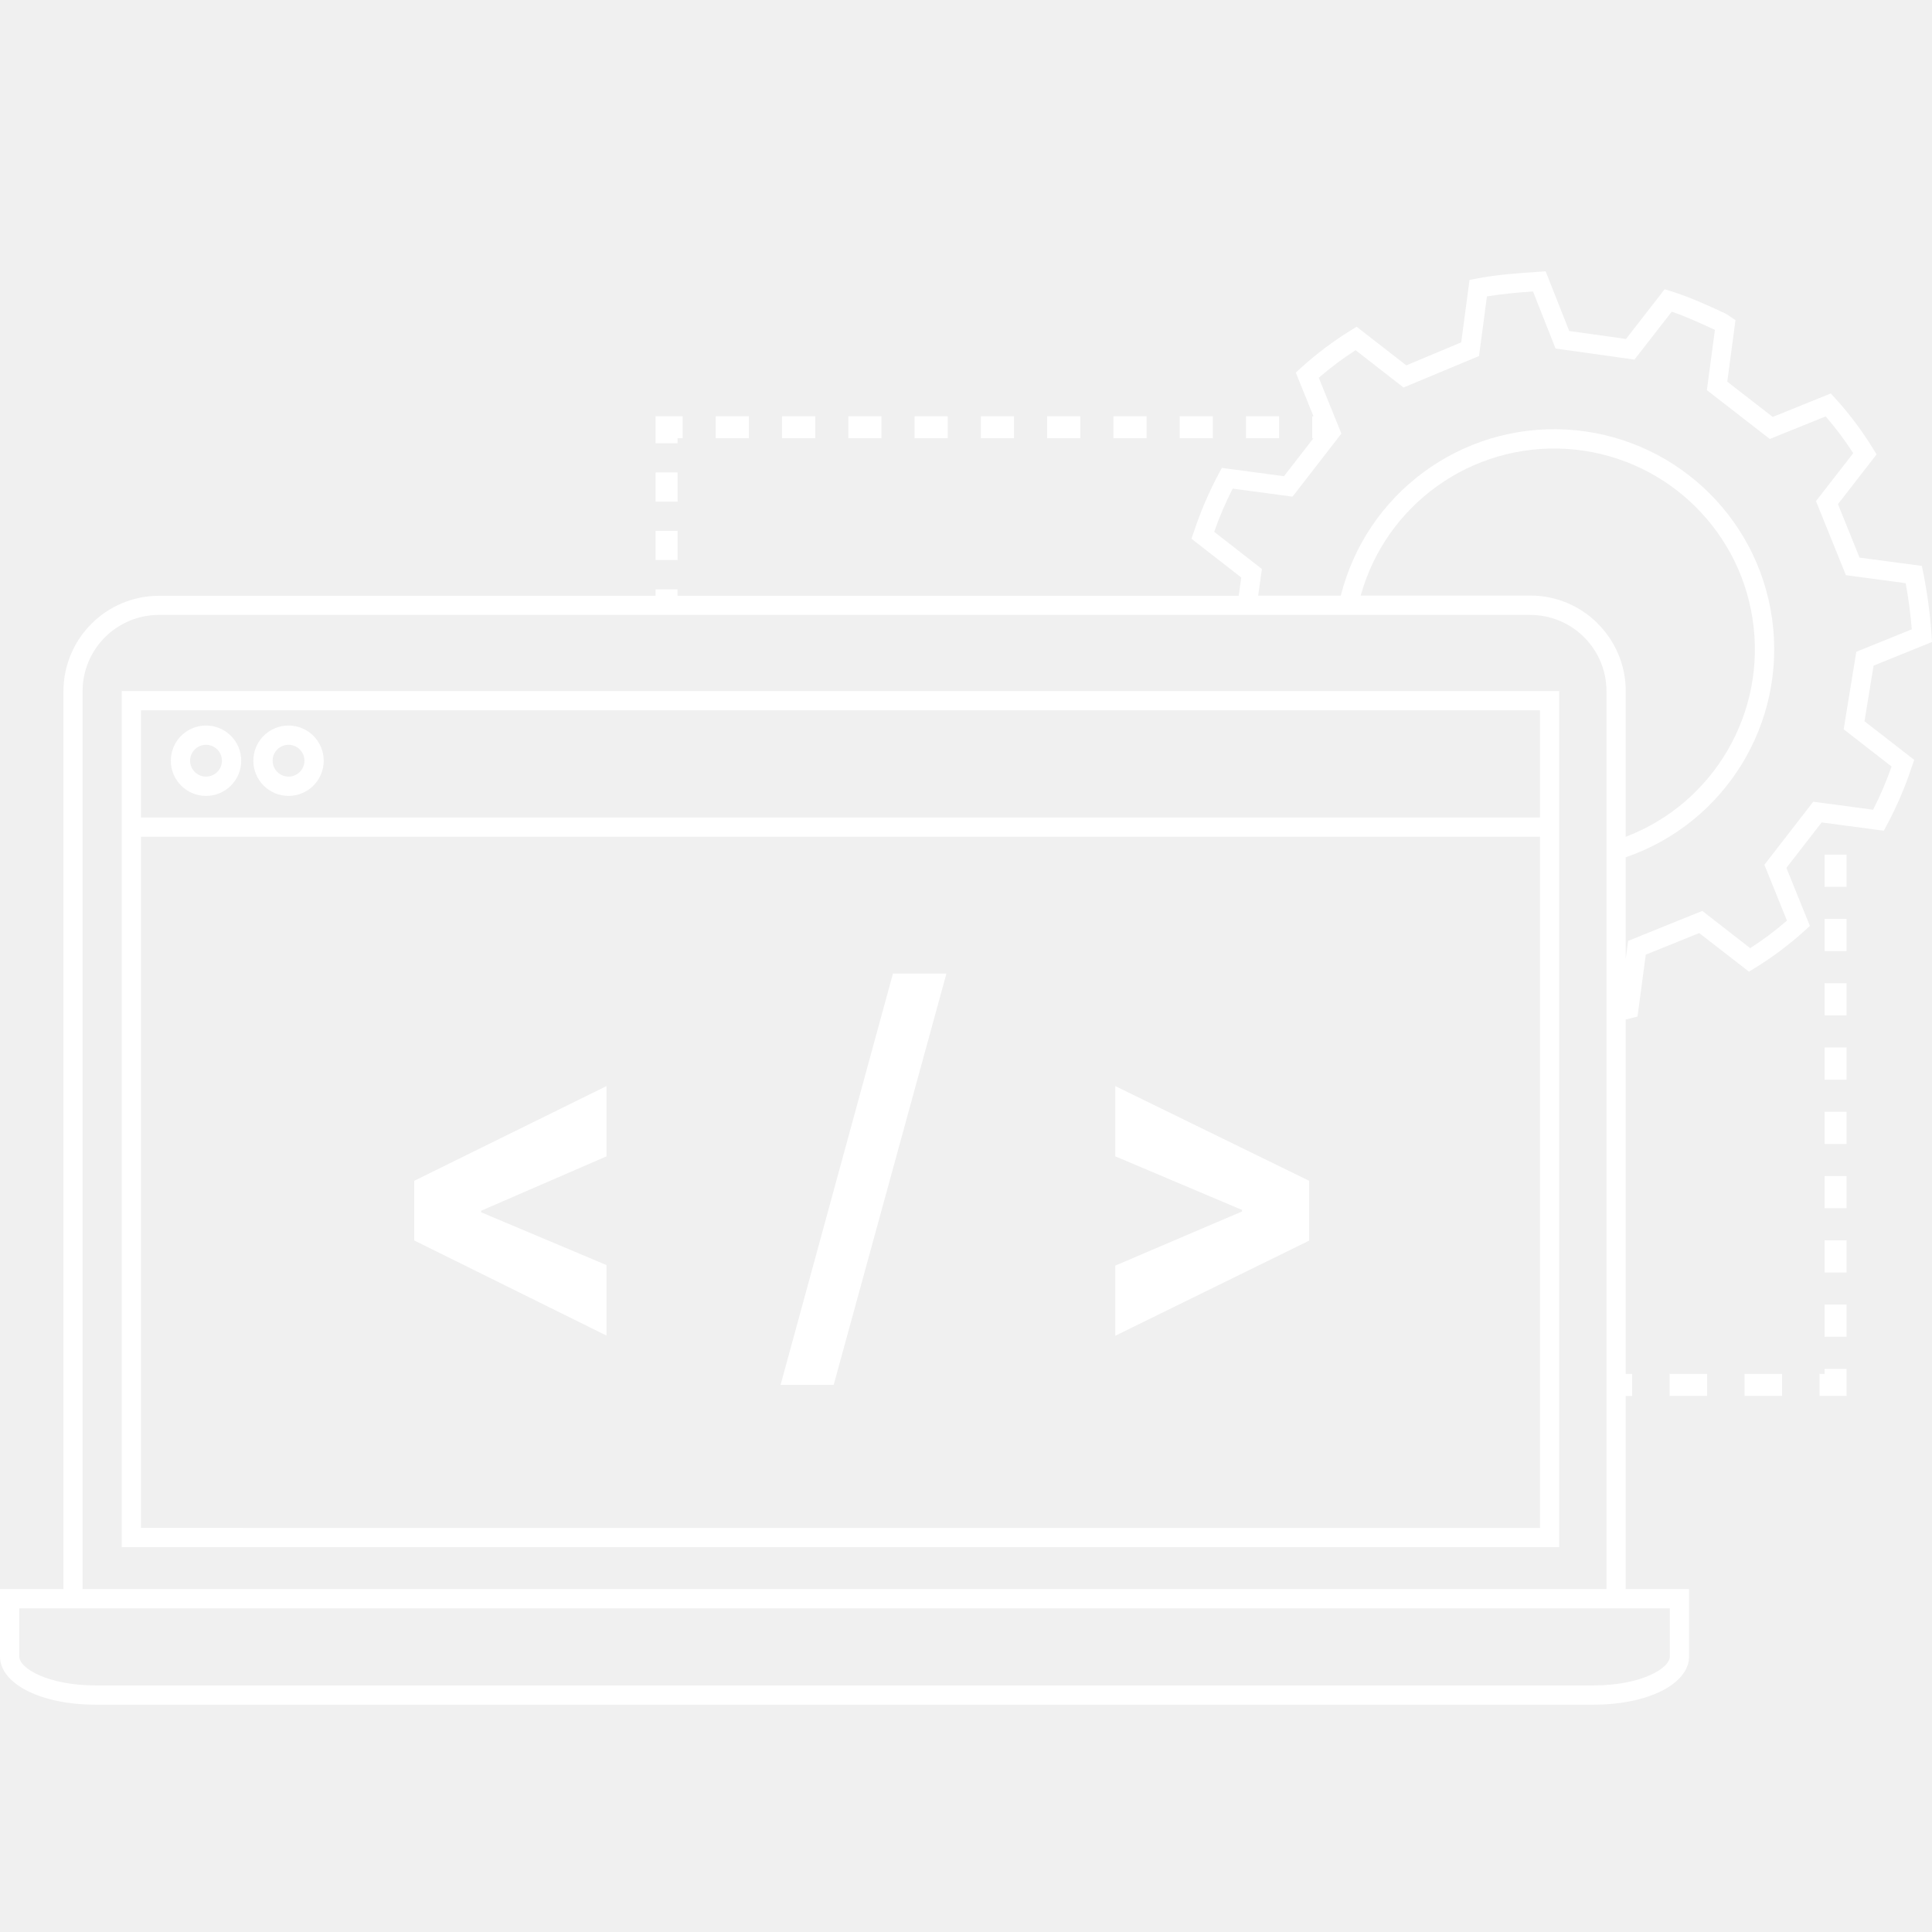
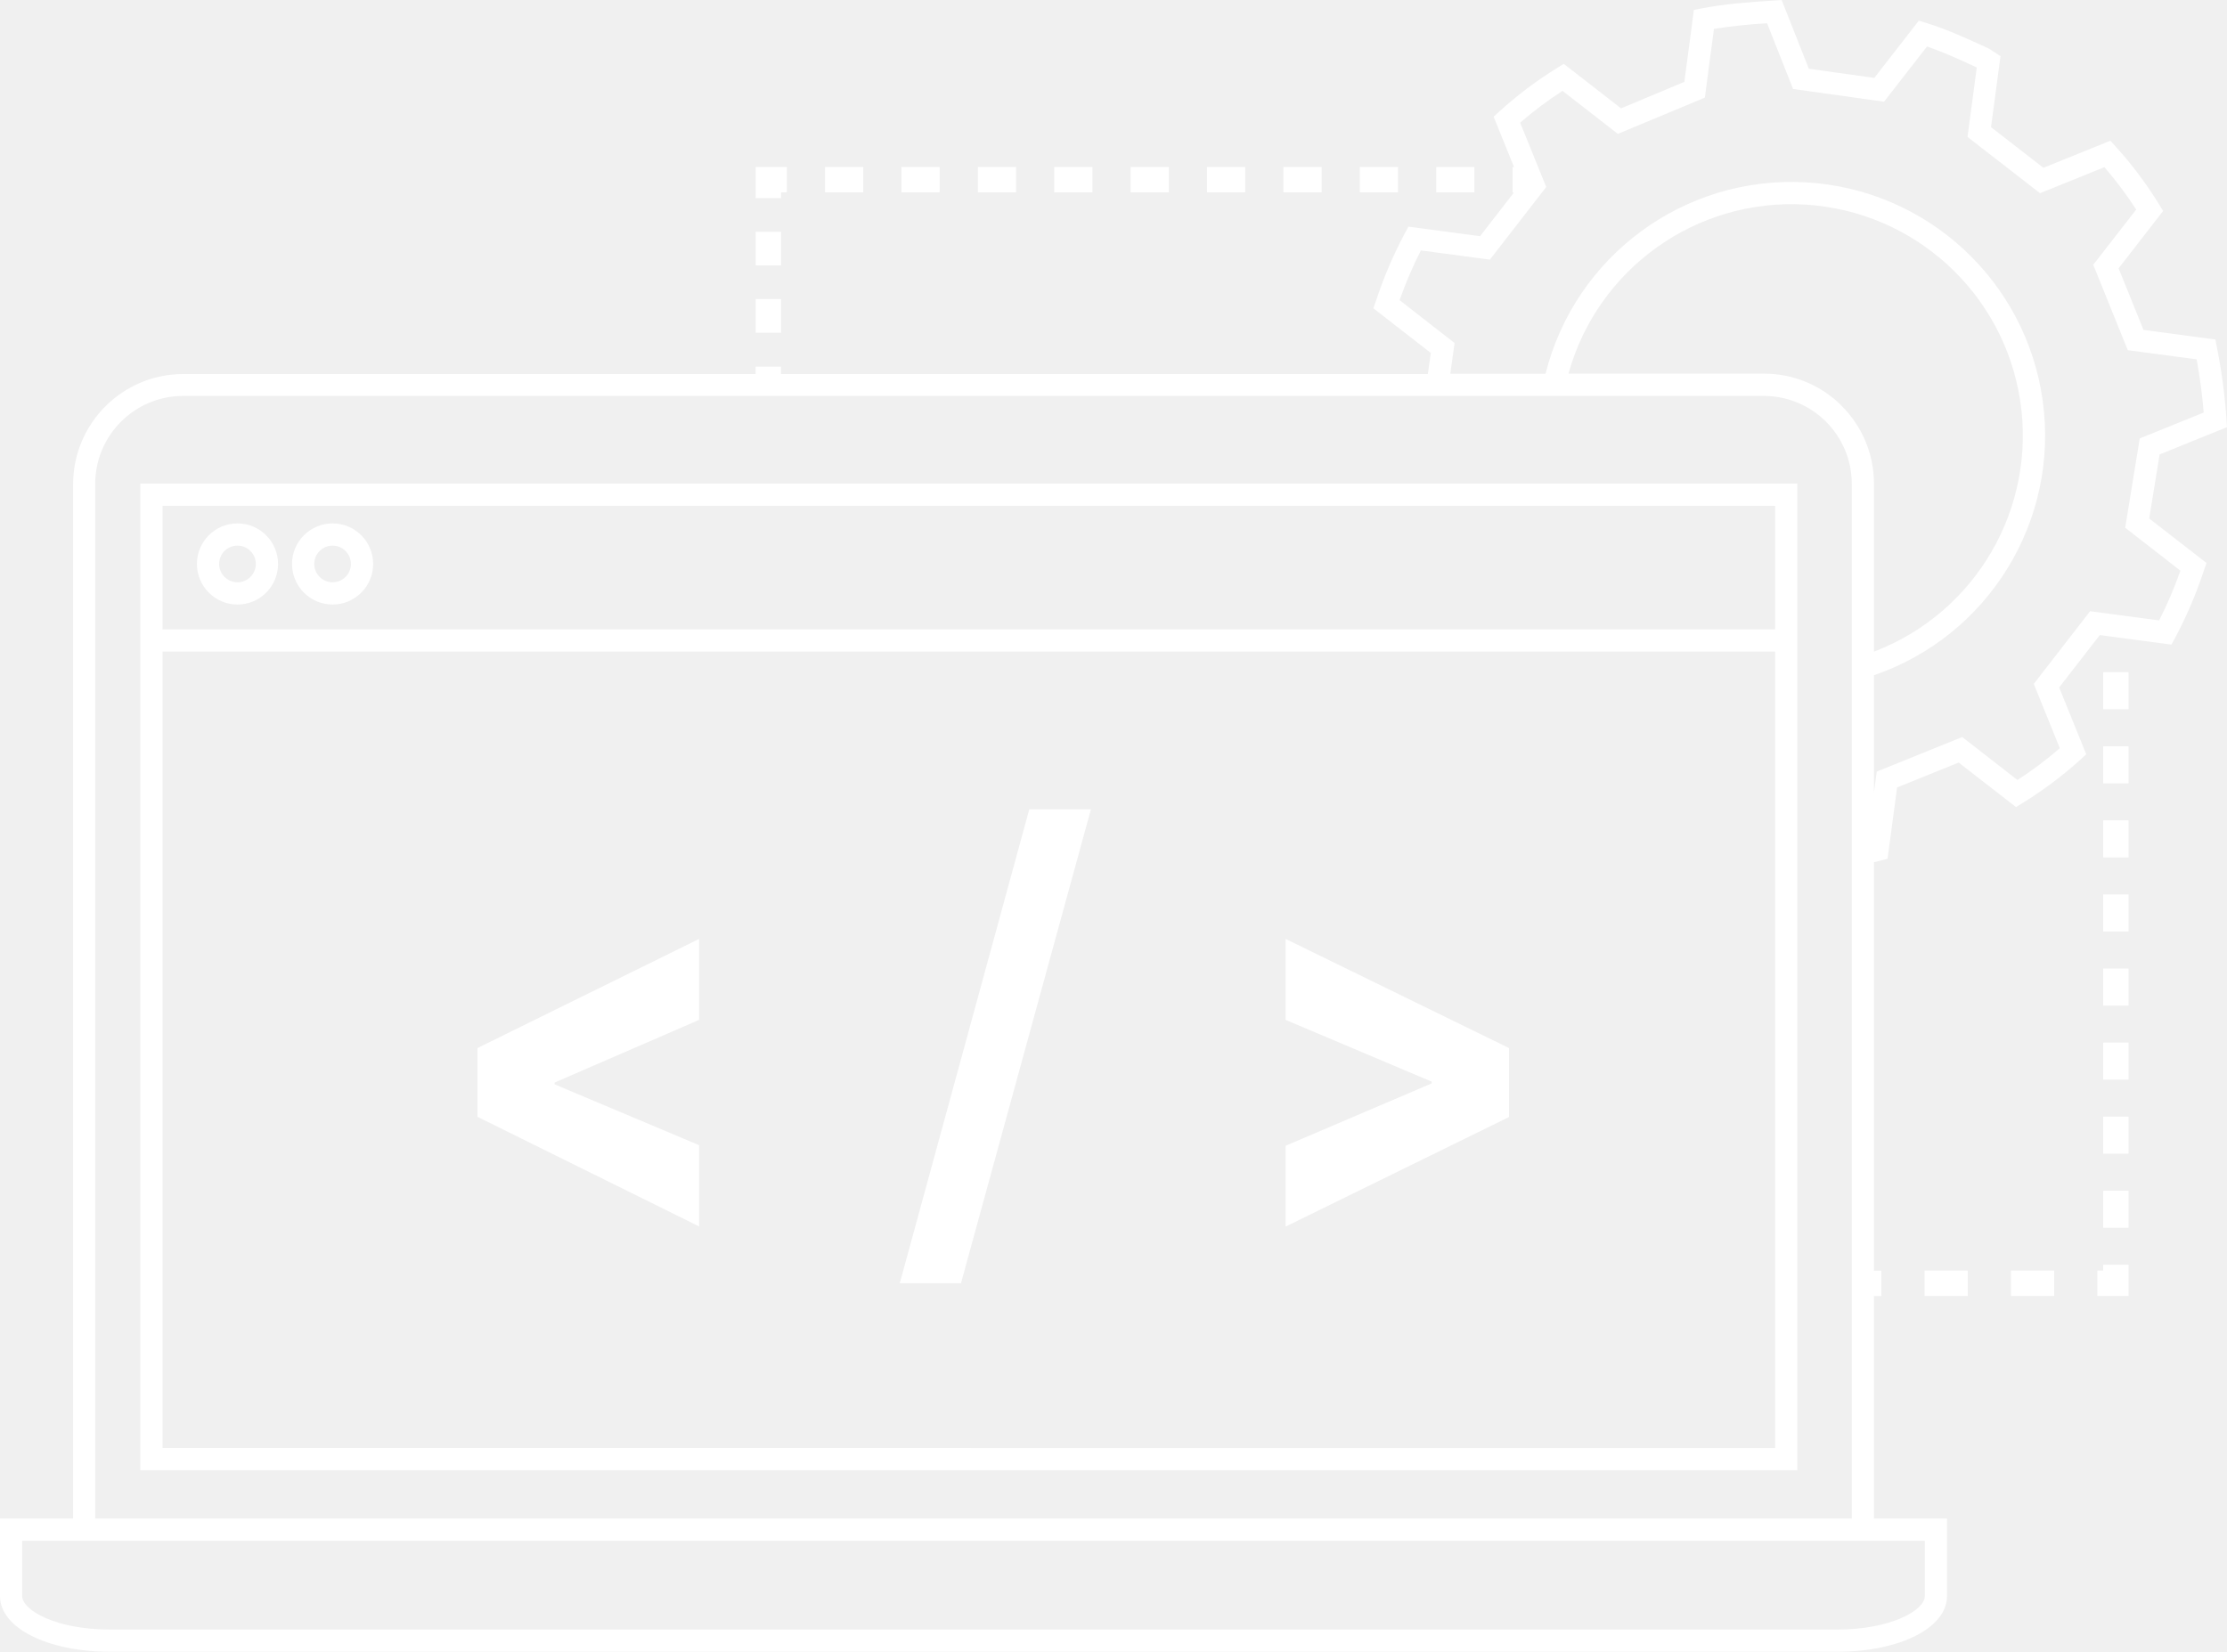
- <svg xmlns="http://www.w3.org/2000/svg" viewBox="0 0 850.39 850.39">
+ <svg xmlns="http://www.w3.org/2000/svg" id="Layer_1" data-name="Layer 1" viewBox="0 0 850.39 630.9">
+   <defs>
+     <style>.cls-1{fill:#fff;}</style>
+   </defs>
  <g id="ICONS">
-     <path d="M53.58,681H686.31V304.16H53.58Zm8.48-8.48V368.3H677.83V672.55ZM677.83,312.64v47.18H62.06V312.64Z" fill="#fff" />
-     <polygon points="182.33 546 266.95 587.86 266.95 556.84 211.78 533.6 211.78 532.91 266.95 508.98 266.95 478.06 182.33 519.74 182.33 546" fill="#fff" />
-     <polygon points="343.58 609.57 366.95 609.57 416.58 428.54 393.04 428.54 343.58 609.57" fill="#fff" />
-     <polygon points="490.92 508.98 546.68 532.56 546.68 533.25 490.92 557.06 490.92 587.93 576.23 546.08 576.23 519.74 490.92 478.06 490.92 508.98" fill="#fff" />
-     <path d="M90.68,350.33a15.49,15.49,0,1,0-15.49-15.49A15.51,15.51,0,0,0,90.68,350.33Zm0-22.5a7,7,0,1,1-7,7A7,7,0,0,1,90.68,327.83Z" fill="#fff" />
-     <path d="M127,350.33a15.49,15.49,0,1,0-15.49-15.49A15.5,15.5,0,0,0,127,350.33Zm0-22.5a7,7,0,1,1-7,7A7,7,0,0,1,127,327.83Z" fill="#fff" />
-     <path d="M824.67,293l25.72-10.42-.2-3.06a214.64,214.64,0,0,0-3.65-27.42l-.6-3-27.44-3.66L809,221.91,826,200l-1.54-2.5a148.86,148.86,0,0,0-16.61-22.13l-2-2.19-25.57,10.34-20-15.52,3.62-27.09-4-2.66-.57-.31c-7.74-3.58-15.74-7.27-23.82-9.76l-2.8-.86-17,21.87-25-3.5-10.38-26.26-3.08.21c-9,.59-18.2,1.21-27.43,3l-3,.59-3.65,27.47L619,160.82l-21.87-17-2.5,1.55A149.32,149.32,0,0,0,572.54,162l-2.19,2,7.8,19.27h-.56v9.69h.48l-12.9,16.64-27.36-3.65-1.39,2.58a163,163,0,0,0-11,25.76l-1,2.84,21.94,17.06-1.13,8.05h-247v-2.82h-9.69v2.82H69.92a42.1,42.1,0,0,0-42,42.05V699.45H0v29.63c0,12.12,18.08,21.25,42.05,21.25H701.42c24,0,42.05-9.13,42.05-21.25V699.45H715.58v-85h2.82v-9.69h-2.82v-156c.82-.19,1.64-.38,2.46-.6l2.73-.73,3.64-27.23,23.52-9.51,21.89,17,2.5-1.54a148.78,148.78,0,0,0,22.14-16.61l2.18-2L786.3,382l15.52-20,27.36,3.64,1.39-2.57a163,163,0,0,0,11-25.76l1-2.84-21.89-17ZM735,729.08c0,5.33-12.77,12.77-33.57,12.77H42.05c-20.8,0-33.57-7.44-33.57-12.77V707.93H735ZM36.35,699.45V304.23a33.61,33.61,0,0,1,33.57-33.57H673.53a33.58,33.58,0,0,1,33.58,33.57V699.45Zm666.92-425a41.77,41.77,0,0,0-29.74-12.31h-74.6A88.36,88.36,0,1,1,715.58,368.33v-64.1A41.81,41.81,0,0,0,703.27,274.49ZM832.6,337.4a154.85,154.85,0,0,1-8.13,19l-26.36-3.51-21.5,27.75,9.94,24.57a140.9,140.9,0,0,1-16.19,12.14l-21.08-16.41-32.63,13.2-1.07,8V377.34A96.84,96.84,0,1,0,590.17,262.18H553.8l1.64-11.73-21-16.37a153.69,153.69,0,0,1,8.13-19l26.35,3.52,21.51-27.75-9.95-24.57a140.61,140.61,0,0,1,16.19-12.14l21.11,16.42L651,156.72l3.49-26.25a202.51,202.51,0,0,1,20.28-2.16l9.92,25.1,34.74,4.87,16.41-21.09c6.32,2.18,12.74,5.1,19,8l-3.54,26.54L779,193.22l24.58-9.94a143,143,0,0,1,12.14,16.19l-16.4,21.09,13.18,32.62,26.3,3.51A204.74,204.74,0,0,1,841.5,277l-24.43,9.89L811.51,321Z" fill="#fff" />
-     <rect x="288.56" y="233.66" width="9.69" height="12.85" fill="#fff" />
-     <rect x="288.56" y="207.96" width="9.69" height="12.85" fill="#fff" />
-     <polygon points="298.25 192.9 300.46 192.9 300.46 183.21 288.56 183.21 288.56 195.11 298.25 195.11 298.25 192.9" fill="#fff" />
-     <rect x="373.39" y="183.21" width="14.59" height="9.69" fill="#fff" />
-     <rect x="315.04" y="183.21" width="14.59" height="9.69" fill="#fff" />
-     <rect x="490.08" y="183.21" width="14.59" height="9.69" fill="#fff" />
-     <rect x="548.42" y="183.21" width="14.59" height="9.69" fill="#fff" />
-     <rect x="519.25" y="183.21" width="14.59" height="9.69" fill="#fff" />
-     <rect x="402.56" y="183.21" width="14.59" height="9.69" fill="#fff" />
-     <rect x="431.73" y="183.21" width="14.59" height="9.69" fill="#fff" />
-     <rect x="460.9" y="183.21" width="14.59" height="9.69" fill="#fff" />
-     <rect x="344.22" y="183.21" width="14.59" height="9.69" fill="#fff" />
-     <rect x="803.11" y="461.07" width="9.69" height="14.15" fill="#fff" />
-     <rect x="803.11" y="517.65" width="9.69" height="14.15" fill="#fff" />
-     <rect x="803.11" y="489.36" width="9.69" height="14.15" fill="#fff" />
-     <rect x="803.11" y="432.77" width="9.69" height="14.15" fill="#fff" />
-     <rect x="803.11" y="574.23" width="9.69" height="14.15" fill="#fff" />
-     <rect x="803.11" y="376.19" width="9.69" height="14.15" fill="#fff" />
-     <rect x="803.11" y="545.94" width="9.69" height="14.15" fill="#fff" />
-     <rect x="803.11" y="404.48" width="9.69" height="14.15" fill="#fff" />
-     <polygon points="803.11 604.73 800.89 604.73 800.89 614.42 812.8 614.42 812.8 602.52 803.11 602.52 803.11 604.73" fill="#fff" />
-     <rect x="734.9" y="604.73" width="16.5" height="9.69" fill="#fff" />
-     <rect x="767.9" y="604.73" width="16.5" height="9.69" fill="#fff" />
+     <path class="cls-1" d="M53.58,681H686.31V304.16H53.58Zm8.48-8.48V368.3H677.83V672.55ZM677.83,312.64v47.18H62.06V312.64Z" transform="translate(0 -119.43)" />
+     <polygon class="cls-1" points="182.33 426.57 266.95 468.43 266.95 437.41 211.78 414.17 211.78 413.48 266.95 389.55 266.95 358.63 182.33 400.31 182.33 426.57" />
+     <polygon class="cls-1" points="343.58 490.14 366.95 490.14 416.58 309.11 393.04 309.11 343.58 490.14" />
+     <polygon class="cls-1" points="490.92 389.55 546.68 413.13 546.68 413.82 490.92 437.63 490.92 468.5 576.23 426.65 576.23 400.31 490.92 358.63 490.92 389.55" />
+     <path class="cls-1" d="M90.68,350.33a15.49,15.49,0,1,0-15.49-15.49h0A15.51,15.51,0,0,0,90.68,350.33Zm0-22.5a7,7,0,1,1-7,7A7,7,0,0,1,90.68,327.83Z" transform="translate(0 -119.43)" />
+     <path class="cls-1" d="M127,350.33a15.49,15.49,0,1,0-15.49-15.49h0A15.51,15.51,0,0,0,127,350.33Zm0-22.5a7,7,0,1,1-7,7A7,7,0,0,1,127,327.83Z" transform="translate(0 -119.43)" />
+     <path class="cls-1" d="M824.67,293l25.72-10.42-.2-3.06a216.21,216.21,0,0,0-3.65-27.42l-.6-3-27.44-3.66L809,221.91,826,200l-1.54-2.5a148.7,148.7,0,0,0-16.61-22.13l-2-2.19-25.57,10.34-20-15.52,3.62-27.09-4-2.66-.57-.31c-7.74-3.58-15.74-7.27-23.82-9.76l-2.8-.86-17,21.87-25-3.5-10.38-26.26-3.08.21c-9,.59-18.2,1.21-27.43,3l-3,.59-3.65,27.47L619,160.82l-21.87-17-2.5,1.55A149.7,149.7,0,0,0,572.54,162l-2.19,2,7.8,19.27h-.56V193h.48l-12.9,16.64L537.81,206l-1.39,2.58a162.89,162.89,0,0,0-11,25.76l-1,2.84,21.94,17.06-1.13,8.05h-247v-2.82h-9.69v2.82H69.92a42.11,42.11,0,0,0-42,42.05V699.45H0v29.63c0,12.12,18.08,21.25,42.05,21.25H701.42c24,0,42.05-9.13,42.05-21.25V699.45H715.58v-85h2.82v-9.69h-2.82v-156c.82-.19,1.64-.38,2.46-.6l2.73-.73,3.64-27.23,23.52-9.51,21.89,17,2.5-1.54a149.3,149.3,0,0,0,22.14-16.61l2.18-2L786.3,382l15.52-20,27.36,3.64,1.39-2.57a162.89,162.89,0,0,0,11-25.76l1-2.84-21.89-17ZM735,729.08c0,5.33-12.77,12.77-33.57,12.77H42.05c-20.8,0-33.57-7.44-33.57-12.77V707.93H735ZM36.35,699.45V304.23a33.61,33.61,0,0,1,33.57-33.57H673.53a33.59,33.59,0,0,1,33.58,33.57V699.45Zm666.92-425a41.79,41.79,0,0,0-29.74-12.31h-74.6A88.36,88.36,0,1,1,715.58,368.33v-64.1a41.79,41.79,0,0,0-12.31-29.74ZM832.6,337.4a154.4,154.4,0,0,1-8.13,19l-26.36-3.51-21.5,27.75,9.94,24.57a140.61,140.61,0,0,1-16.19,12.14l-21.08-16.41-32.63,13.2-1.07,8v-44.8A96.84,96.84,0,1,0,590.17,262.18H553.8l1.64-11.73-21-16.37a153.75,153.75,0,0,1,8.13-19l26.35,3.52,21.51-27.75-9.95-24.57a140.61,140.61,0,0,1,16.19-12.14l21.11,16.42L651,156.72l3.49-26.25a203,203,0,0,1,20.28-2.16l9.92,25.1,34.74,4.87,16.41-21.09c6.32,2.18,12.74,5.1,19,8l-3.54,26.54L779,193.22l24.58-9.94a143,143,0,0,1,12.14,16.19l-16.4,21.09,13.18,32.62,26.3,3.51A204.13,204.13,0,0,1,841.5,277l-24.43,9.89L811.51,321Z" transform="translate(0 -119.43)" />
+     <rect class="cls-1" x="288.56" y="114.23" width="9.69" height="12.85" />
+     <rect class="cls-1" x="288.56" y="88.53" width="9.69" height="12.85" />
+     <polygon class="cls-1" points="298.25 73.47 300.46 73.47 300.46 63.78 288.56 63.78 288.56 75.68 298.25 75.68 298.25 73.47" />
+     <rect class="cls-1" x="373.39" y="63.78" width="14.59" height="9.69" />
+     <rect class="cls-1" x="315.04" y="63.78" width="14.59" height="9.69" />
+     <rect class="cls-1" x="490.08" y="63.78" width="14.59" height="9.69" />
+     <rect class="cls-1" x="548.42" y="63.78" width="14.59" height="9.69" />
+     <rect class="cls-1" x="519.25" y="63.78" width="14.59" height="9.69" />
+     <rect class="cls-1" x="402.56" y="63.78" width="14.59" height="9.69" />
+     <rect class="cls-1" x="431.73" y="63.78" width="14.59" height="9.69" />
+     <rect class="cls-1" x="460.9" y="63.78" width="14.59" height="9.69" />
+     <rect class="cls-1" x="344.22" y="63.78" width="14.59" height="9.69" />
+     <rect class="cls-1" x="803.11" y="341.64" width="9.69" height="14.15" />
+     <rect class="cls-1" x="803.11" y="398.22" width="9.69" height="14.15" />
+     <rect class="cls-1" x="803.11" y="369.93" width="9.69" height="14.15" />
+     <rect class="cls-1" x="803.11" y="313.34" width="9.69" height="14.15" />
+     <rect class="cls-1" x="803.11" y="454.8" width="9.69" height="14.15" />
+     <rect class="cls-1" x="803.11" y="256.76" width="9.69" height="14.15" />
+     <rect class="cls-1" x="803.11" y="426.51" width="9.69" height="14.15" />
+     <rect class="cls-1" x="803.11" y="285.05" width="9.69" height="14.15" />
+     <polygon class="cls-1" points="803.11 485.3 800.89 485.3 800.89 494.99 812.8 494.99 812.8 483.09 803.11 483.09 803.11 485.3" />
+     <rect class="cls-1" x="734.9" y="485.3" width="16.5" height="9.69" />
+     <rect class="cls-1" x="767.9" y="485.3" width="16.5" height="9.69" />
  </g>
</svg>
